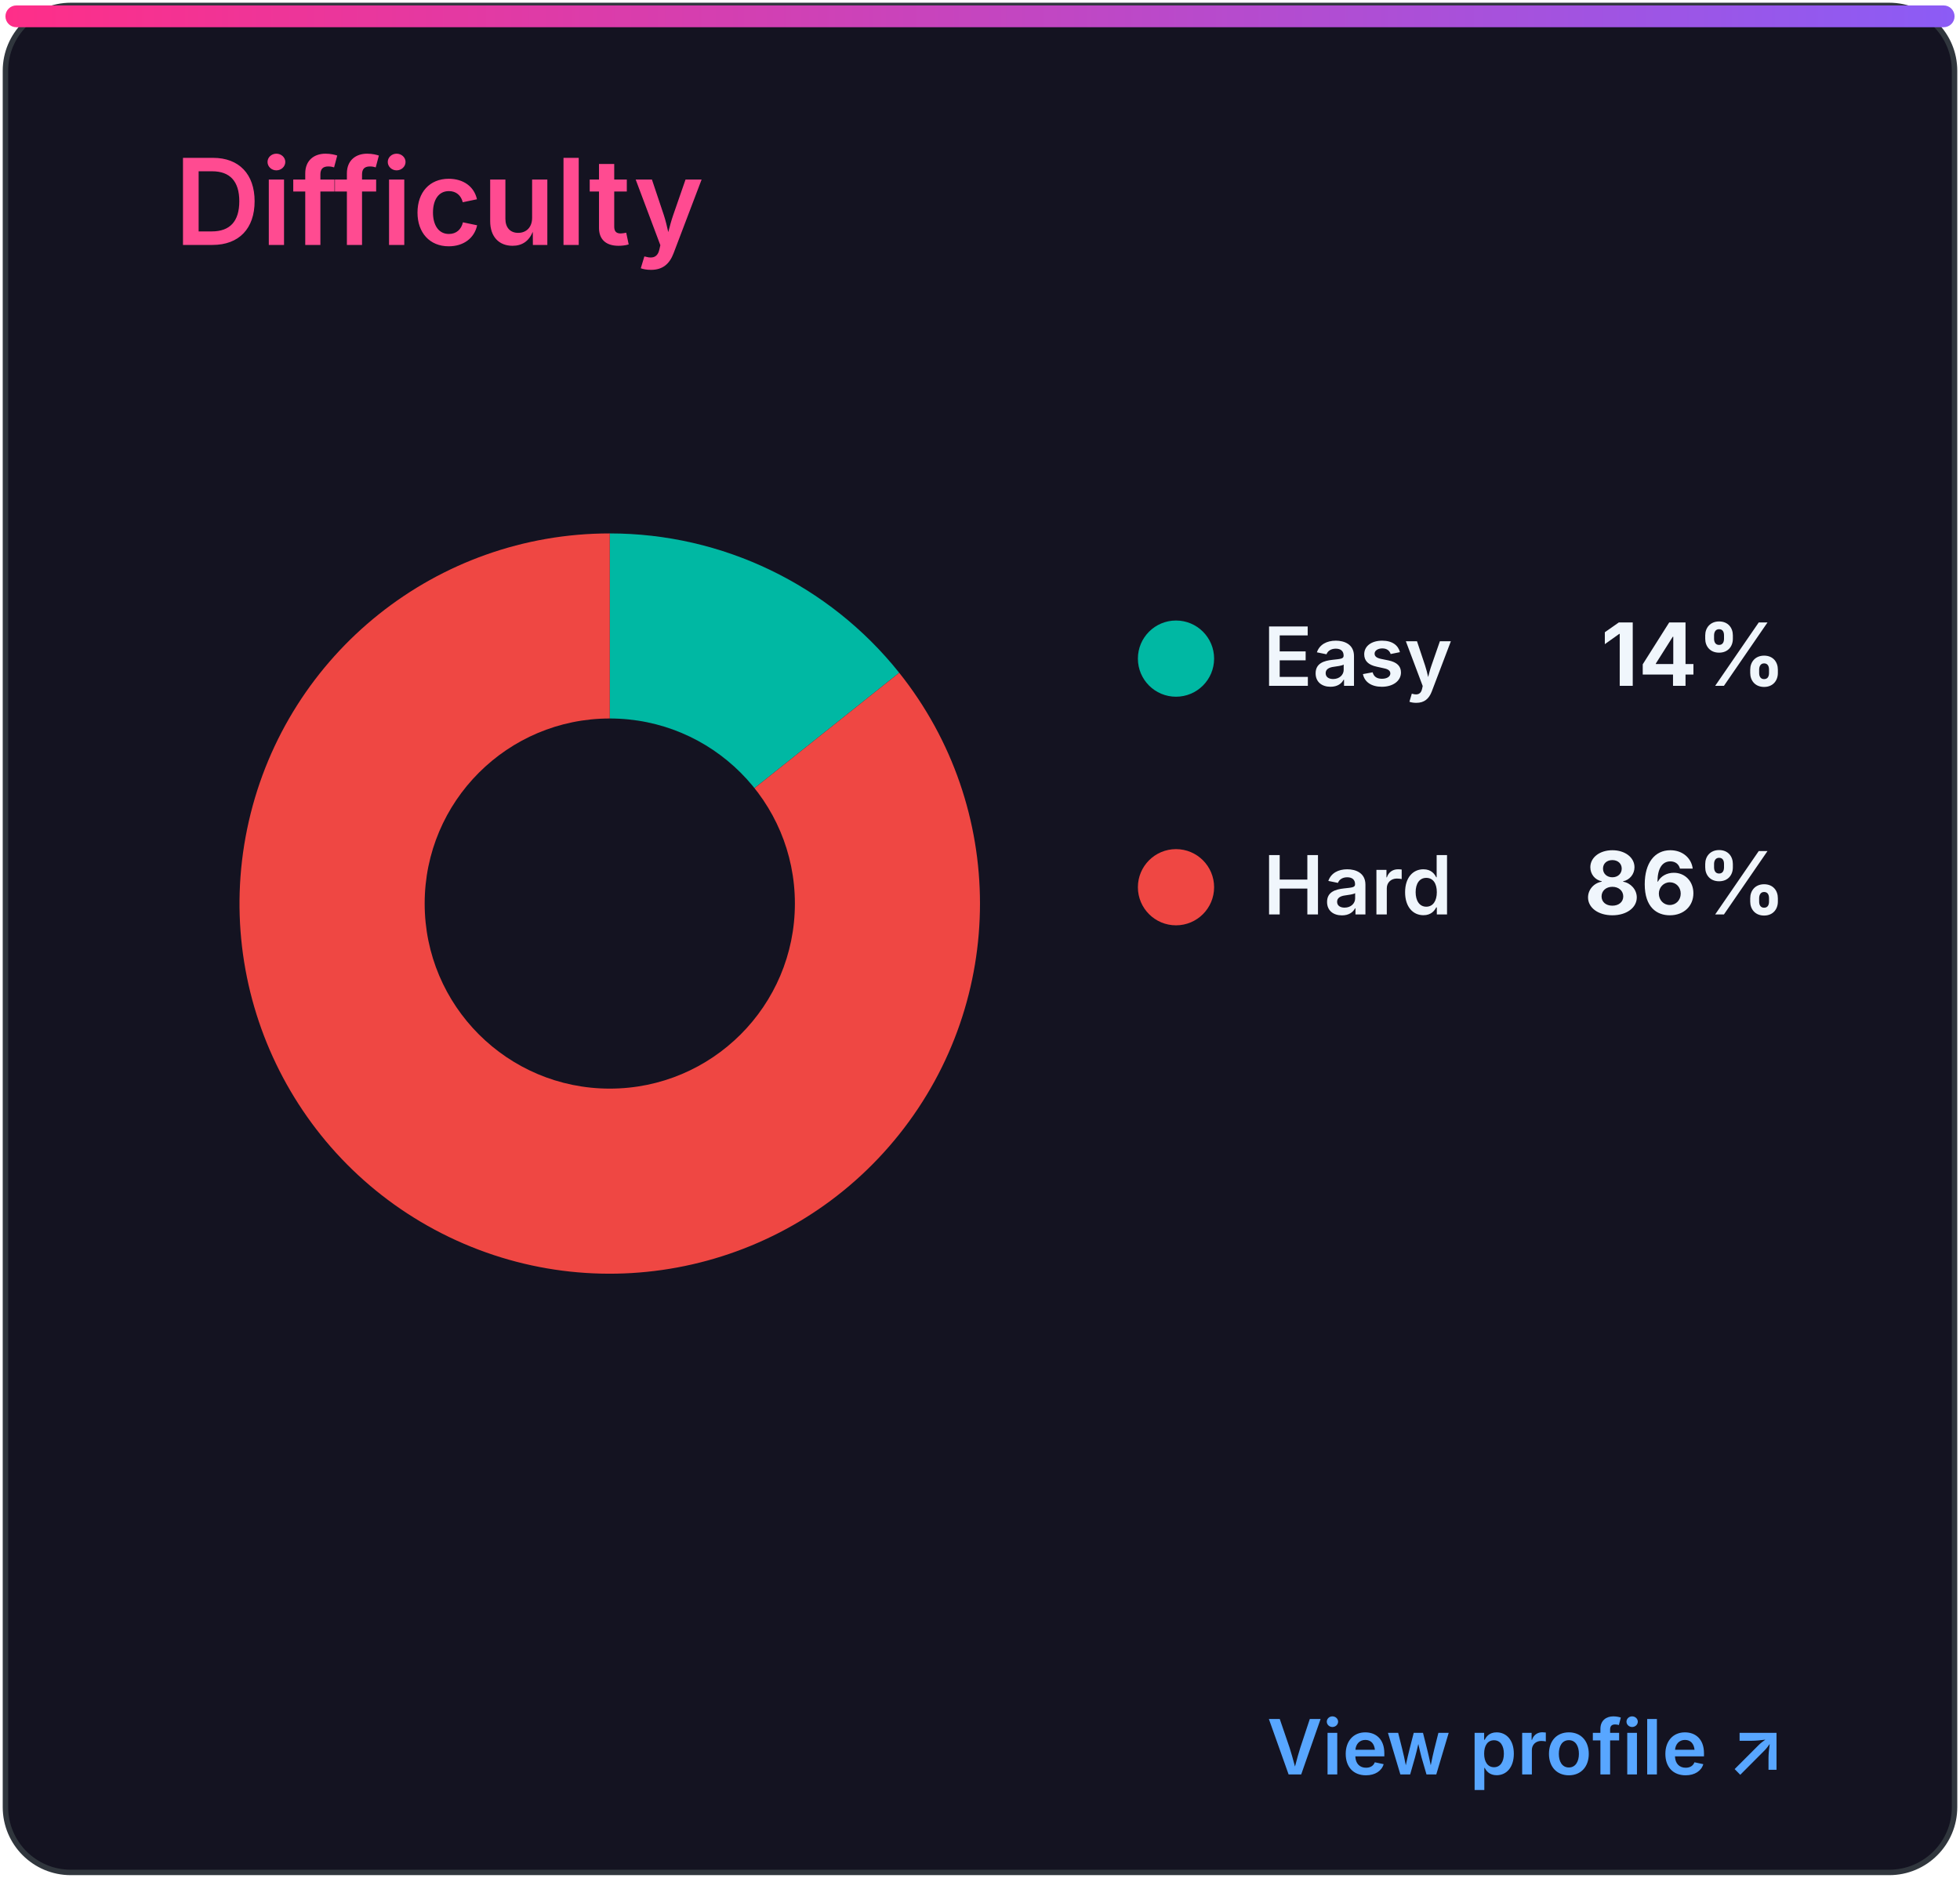
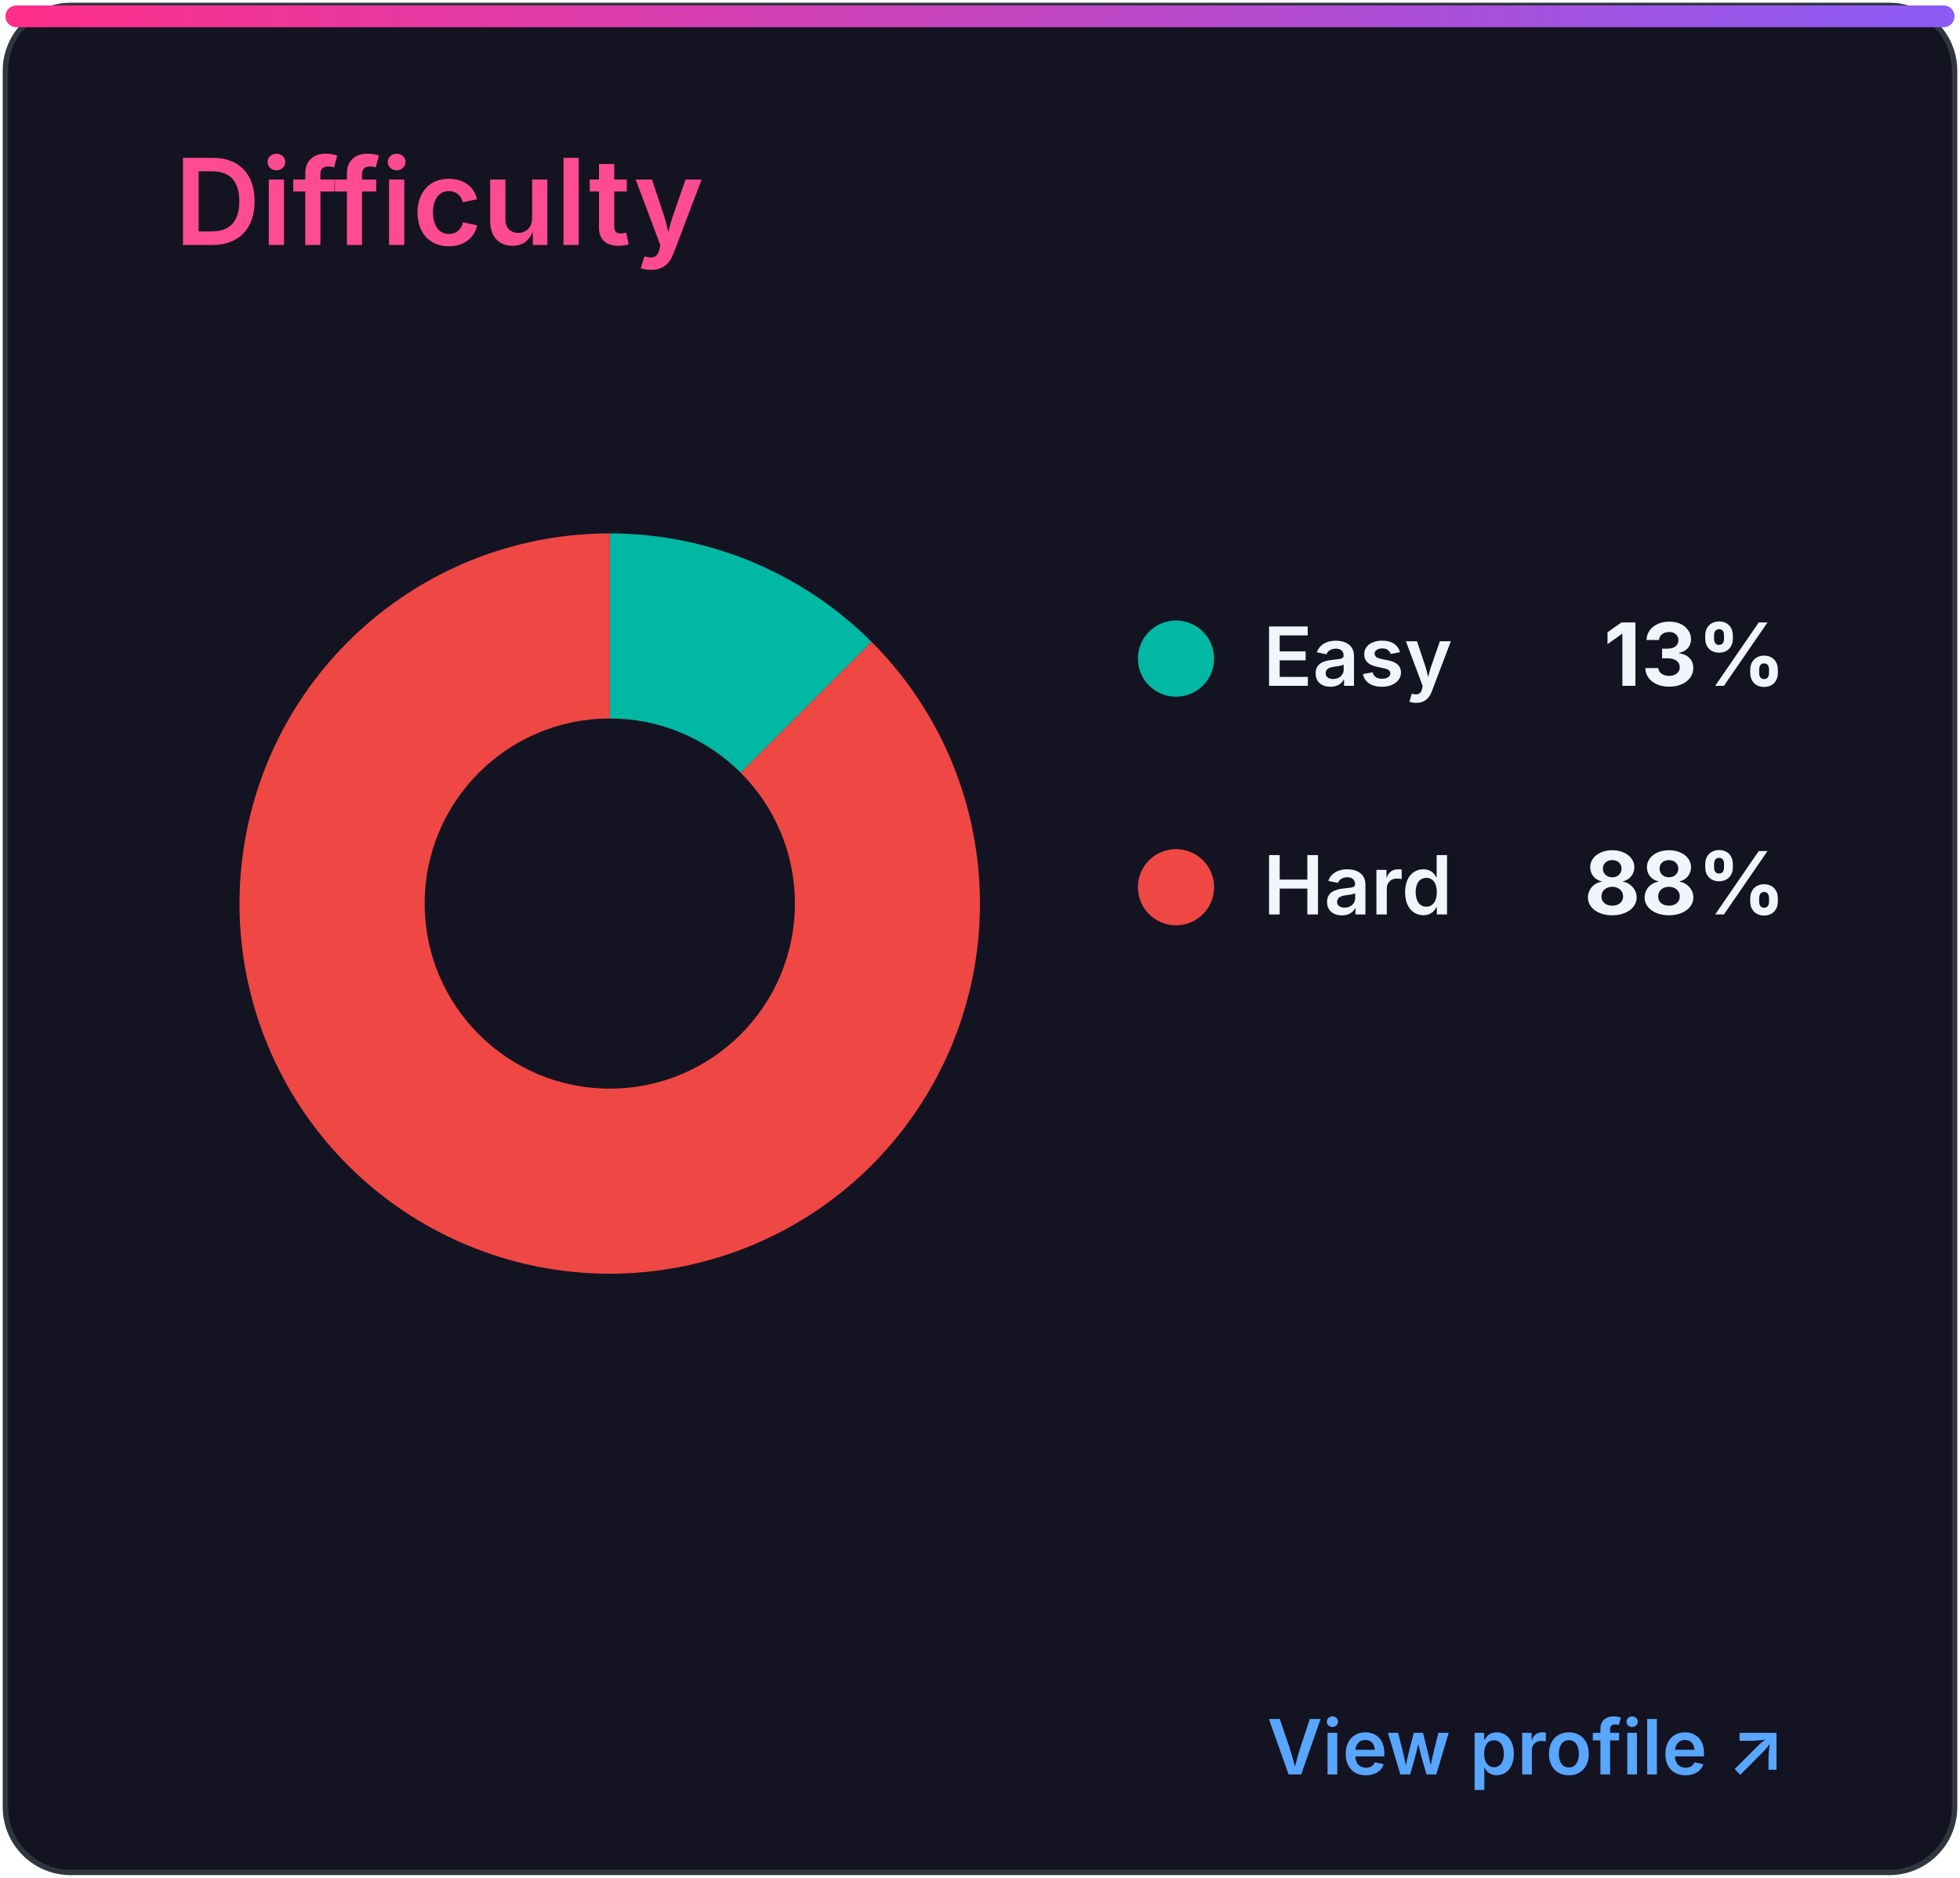
<svg xmlns="http://www.w3.org/2000/svg" width="360" height="345" viewBox="0 0 360 345" role="img" aria-labelledby="title desc">
  <defs>
    <linearGradient id="accent" x1="0" x2="1">
      <stop stop-color="#ff2e88" />
      <stop offset="1" stop-color="#8b5cf6" />
    </linearGradient>
    <clipPath id="bar">
      <rect x="32" y="82" width="296" height="8" rx="4" />
    </clipPath>
    <style>
.heading{font:600 22px -apple-system,BlinkMacSystemFont,'Segoe UI',sans-serif;fill:#ff4b91}
.eyebrow{font:600 10px -apple-system,BlinkMacSystemFont,'Segoe UI',sans-serif;letter-spacing:1.2px;fill:#8b949e}
.total{font:700 52px -apple-system,BlinkMacSystemFont,'Segoe UI',sans-serif;fill:#f0f6fc}
.metric{font:600 15px -apple-system,BlinkMacSystemFont,'Segoe UI',sans-serif;fill:#f0f6fc}
.count{font:700 16px -apple-system,BlinkMacSystemFont,'Segoe UI',sans-serif;fill:#f0f6fc}
.muted{font:500 13px -apple-system,BlinkMacSystemFont,'Segoe UI',sans-serif;fill:#8b949e}
.language{font:700 31px -apple-system,BlinkMacSystemFont,'Segoe UI',sans-serif;fill:#f0f6fc}
.link{font:600 14px -apple-system,BlinkMacSystemFont,'Segoe UI',sans-serif;fill:#58a6ff}
</style>
  </defs>
  <rect x="1" y="1" width="358" height="343" rx="12" fill="#141321" stroke="#30363d" />
  <rect x="1" y="1" width="358" height="4" rx="2" fill="url(#accent)" />
  <text x="32" y="45" class="heading">Difficulty</text>
-   <path d="M 112 166 L 112.00 98.00 A 68 68 0 0 1 165.16 123.60 Z" fill="#00b8a3" />
-   <path d="M 112 166 L 165.16 123.60 A 68 68 0 1 1 112.00 98.00 Z" fill="#ef4743" />
+   <path d="M 112 166 L 112.00 98.00 A 68 68 0 0 1 160.08 117.92 Z" fill="#00b8a3" />
+   <path d="M 112 166 L 160.08 117.92 A 68 68 0 1 1 112.00 98.00 Z" fill="#ef4743" />
  <circle cx="112" cy="166" r="34" fill="#141321" />
  <circle cx="216" cy="121" r="7" fill="#00b8a3" />
  <text x="232" y="126" class="metric">Easy</text>
-   <text x="328" y="126" class="count" text-anchor="end">14%</text>
+   <text x="328" y="126" class="count" text-anchor="end">13%</text>
  <circle cx="216" cy="163" r="7" fill="#ef4743" />
  <text x="232" y="168" class="metric">Hard</text>
-   <text x="328" y="168" class="count" text-anchor="end">86%</text>
+   <text x="328" y="168" class="count" text-anchor="end">88%</text>
  <text x="328" y="326" class="link" text-anchor="end">View profile ↗</text>
</svg>
